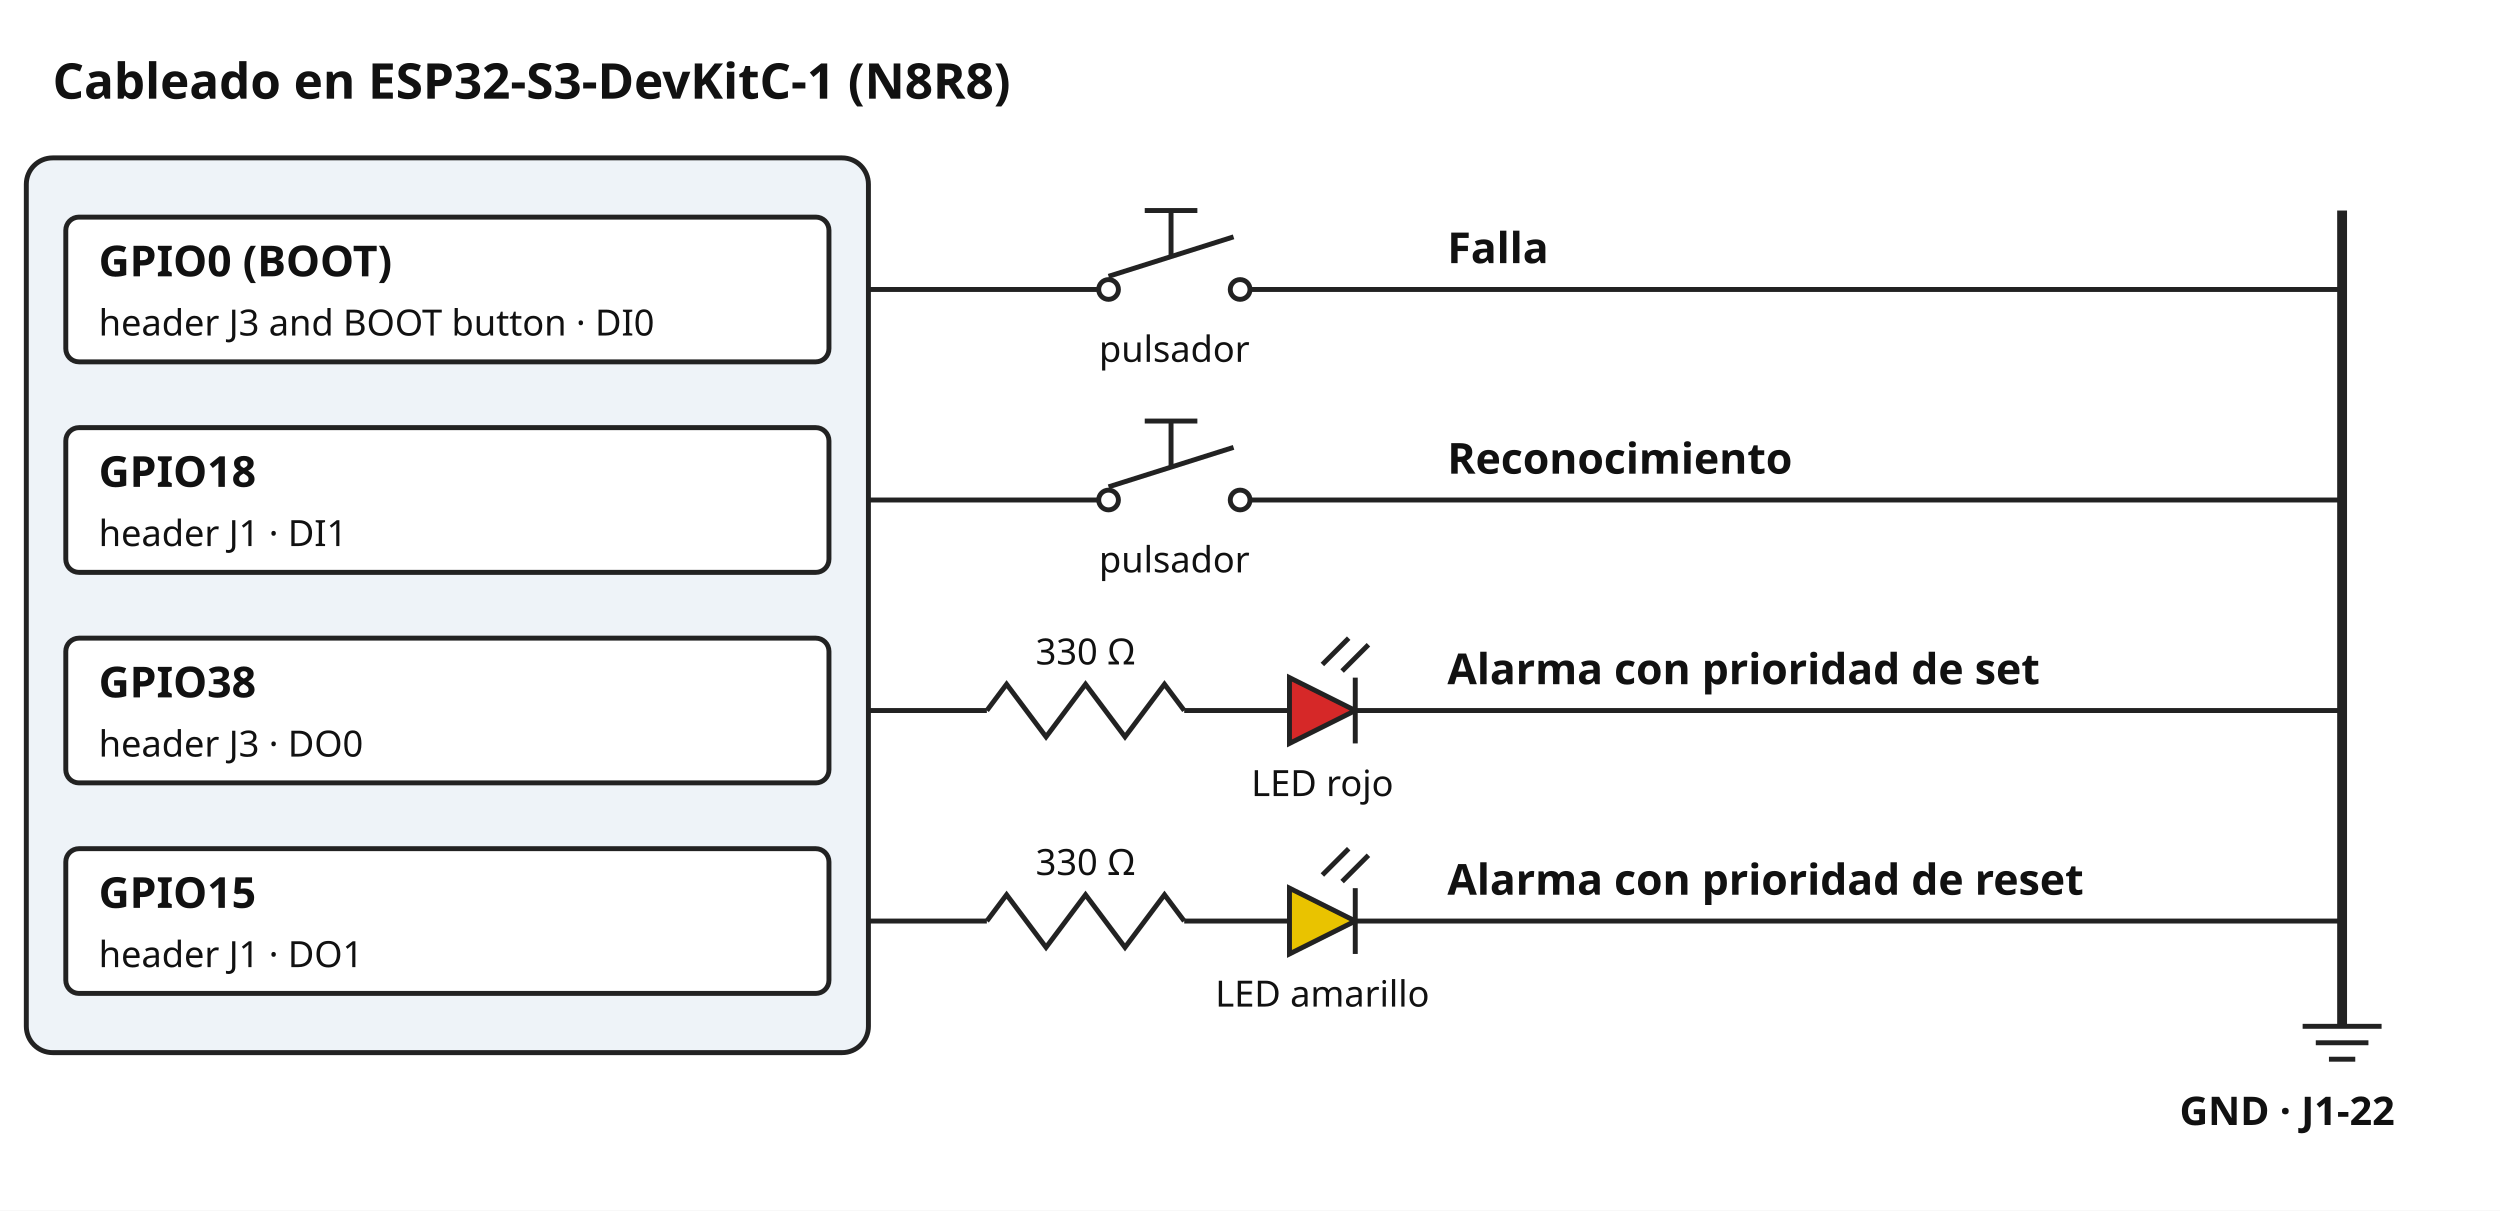
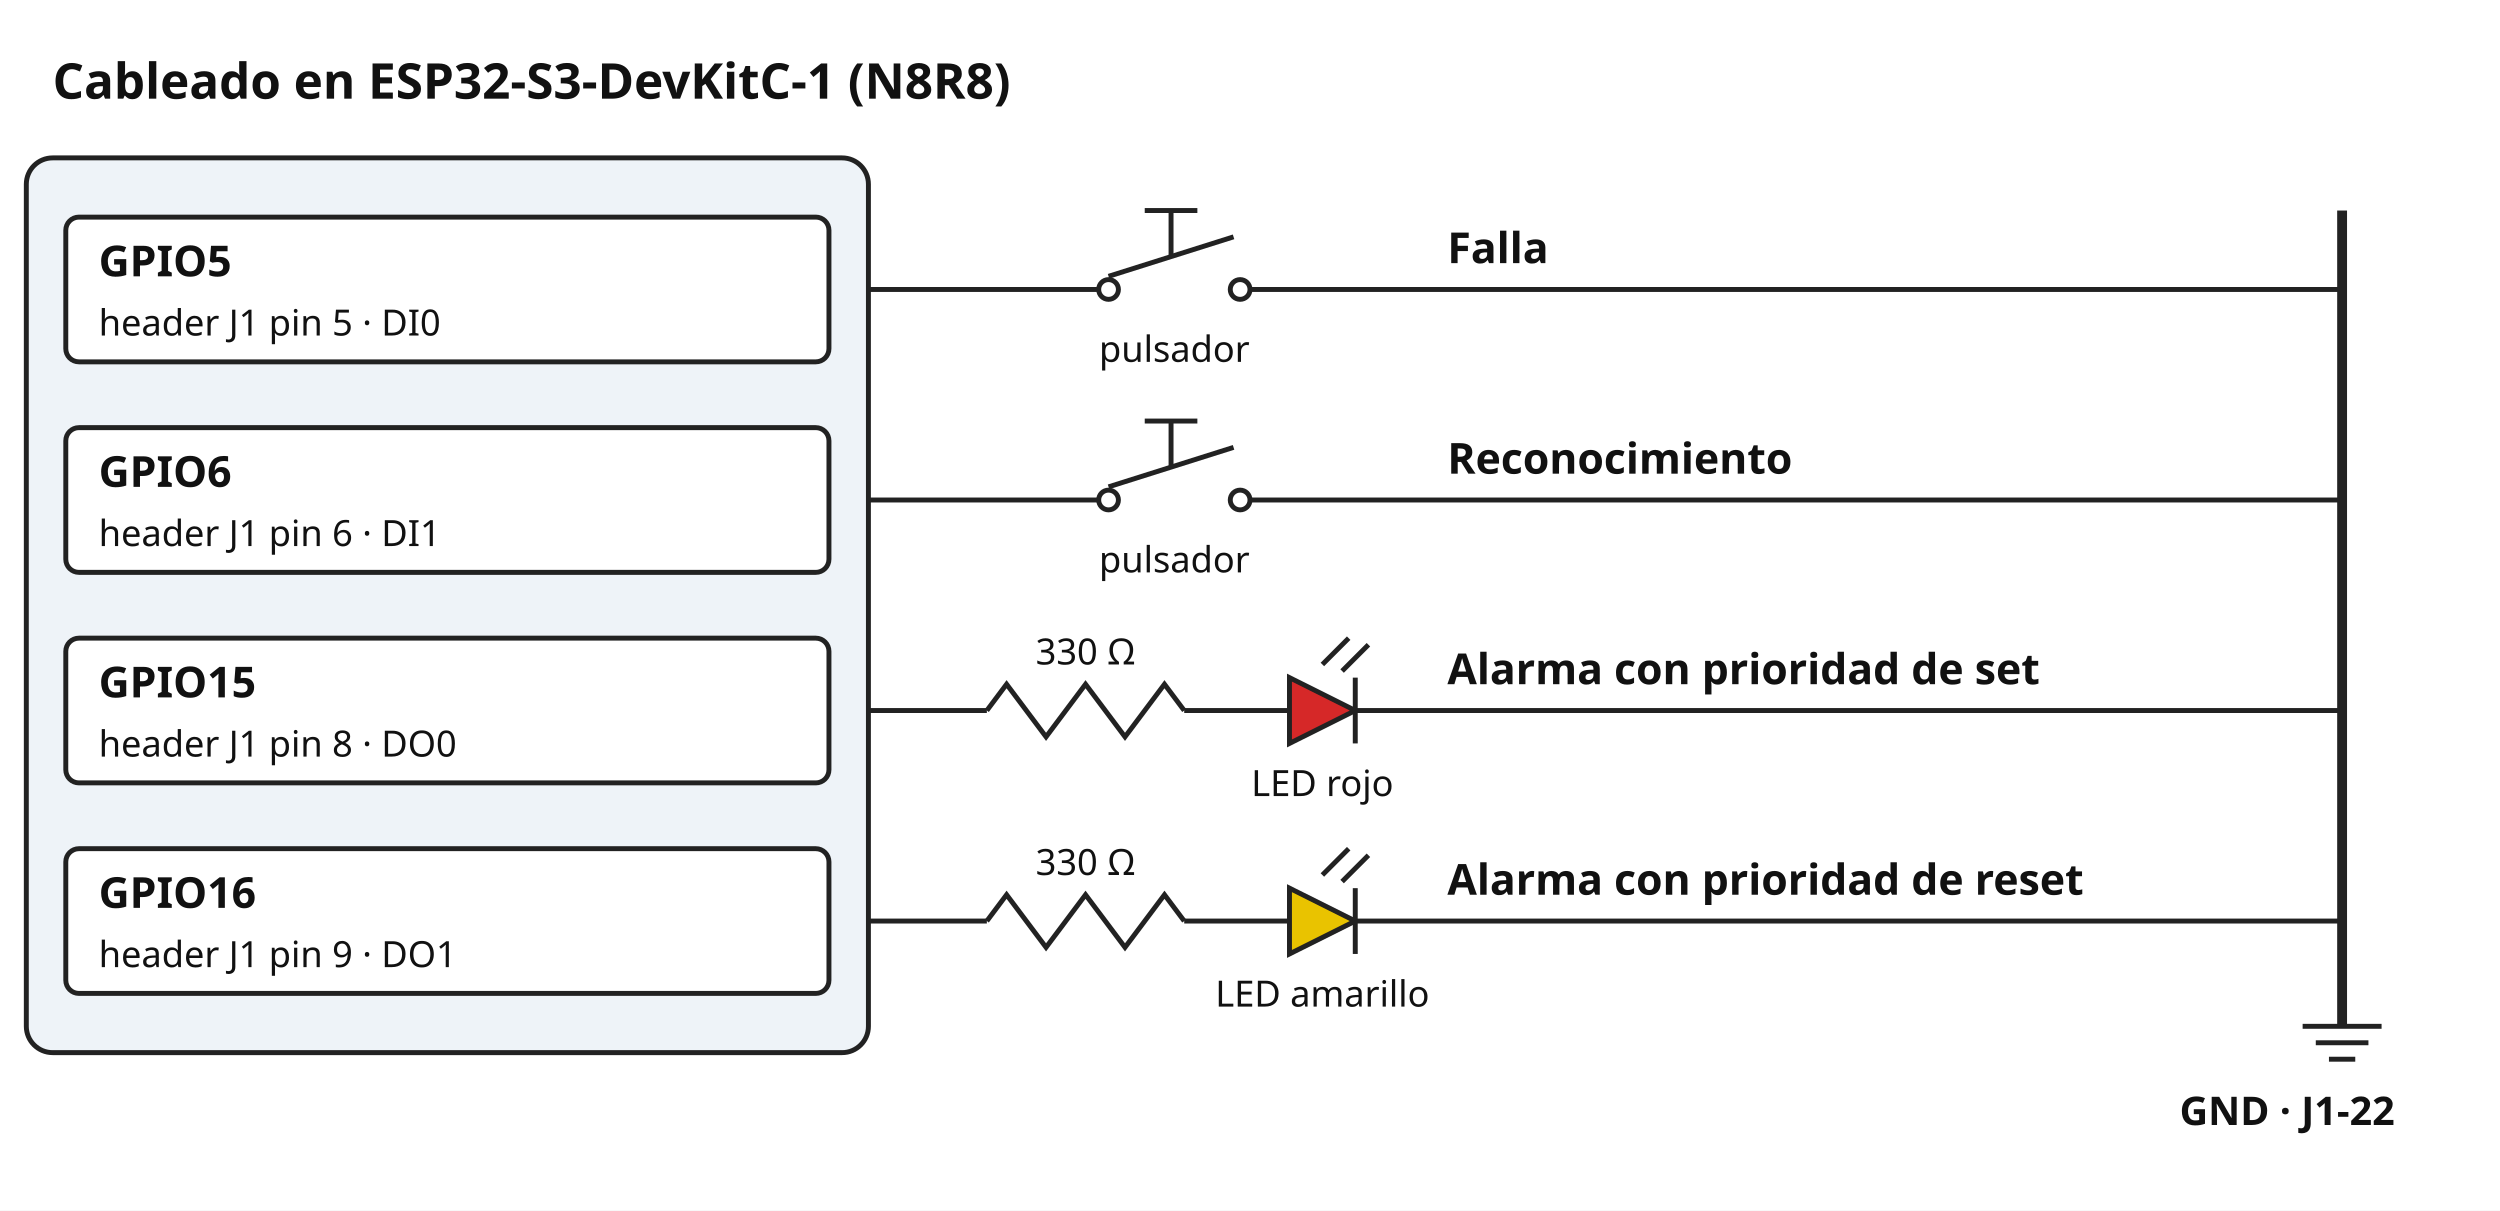
<svg xmlns="http://www.w3.org/2000/svg" viewBox="0 0 760 368" width="760" height="368" role="img" aria-labelledby="wiring-esp32-s3-devkitc-title wiring-esp32-s3-devkitc-desc" font-family="sans-serif" fill="#111111" stroke="#222222" stroke-width="1.5">
  <rect width="760" height="368" fill="#ffffff" stroke="none" />
  <text stroke="none" x="16" y="30" font-size="15" font-weight="bold">Cableado en ESP32-S3-DevKitC-1 (N8R8)</text>
  <rect x="8" y="48" width="256" height="272" rx="8" fill="#eef3f8" />
  <rect x="20" y="66" width="232" height="44" rx="4" fill="#ffffff" />
-   <text stroke="none" x="30" y="84" font-size="13" font-weight="bold">GPIO0 (BOOT)</text>
-   <text stroke="none" x="30" y="102" font-size="11">header J3 and BOOT button · DI0</text>
+   <text stroke="none" x="30" y="84" font-size="13" font-weight="bold">GPIO5</text>
+   <text stroke="none" x="30" y="102" font-size="11">header J1 pin 5 · DI0</text>
  <text stroke="none" x="440" y="80" font-size="13" font-weight="bold">Falla</text>
  <polyline points="264,88 334,88" fill="none" />
  <circle cx="337" cy="88" r="3" fill="#ffffff" />
  <circle cx="377" cy="88" r="3" fill="#ffffff" />
  <polyline points="337,84 375,72" fill="none" />
  <polyline points="356,78 356,64" fill="none" />
  <polyline points="348,64 364,64" fill="none" />
  <text stroke="none" x="357" y="110" text-anchor="middle" font-size="11">pulsador</text>
  <polyline points="380,88 712,88" fill="none" />
  <rect x="20" y="130" width="232" height="44" rx="4" fill="#ffffff" />
-   <text stroke="none" x="30" y="148" font-size="13" font-weight="bold">GPIO18</text>
-   <text stroke="none" x="30" y="166" font-size="11">header J1 · DI1</text>
+   <text stroke="none" x="30" y="148" font-size="13" font-weight="bold">GPIO6</text>
+   <text stroke="none" x="30" y="166" font-size="11">header J1 pin 6 · DI1</text>
  <text stroke="none" x="440" y="144" font-size="13" font-weight="bold">Reconocimiento</text>
  <polyline points="264,152 334,152" fill="none" />
  <circle cx="337" cy="152" r="3" fill="#ffffff" />
  <circle cx="377" cy="152" r="3" fill="#ffffff" />
  <polyline points="337,148 375,136" fill="none" />
  <polyline points="356,142 356,128" fill="none" />
  <polyline points="348,128 364,128" fill="none" />
  <text stroke="none" x="357" y="174" text-anchor="middle" font-size="11">pulsador</text>
  <polyline points="380,152 712,152" fill="none" />
  <rect x="20" y="194" width="232" height="44" rx="4" fill="#ffffff" />
-   <text stroke="none" x="30" y="212" font-size="13" font-weight="bold">GPIO38</text>
-   <text stroke="none" x="30" y="230" font-size="11">header J3 · DO0</text>
+   <text stroke="none" x="30" y="212" font-size="13" font-weight="bold">GPIO15</text>
+   <text stroke="none" x="30" y="230" font-size="11">header J1 pin 8 · DO0</text>
  <text stroke="none" x="440" y="208" font-size="13" font-weight="bold">Alarma con prioridad de set</text>
  <polyline points="264,216 300,216" fill="none" />
  <polyline points="300,216 306,208 318,224 330,208 342,224 354,208 360,216" fill="none" />
  <text stroke="none" x="330" y="202" text-anchor="middle" font-size="11">330 Ω</text>
  <polyline points="360,216 392,216" fill="none" />
  <polygon points="392,206 392,226 412,216" fill="#d62828" />
  <polyline points="412,206 412,226" fill="none" />
  <polyline points="402,202 410,194" fill="none" />
  <polyline points="408,204 416,196" fill="none" />
  <text stroke="none" x="402" y="242" text-anchor="middle" font-size="11">LED rojo</text>
  <polyline points="412,216 712,216" fill="none" />
  <rect x="20" y="258" width="232" height="44" rx="4" fill="#ffffff" />
-   <text stroke="none" x="30" y="276" font-size="13" font-weight="bold">GPIO15</text>
-   <text stroke="none" x="30" y="294" font-size="11">header J1 · DO1</text>
+   <text stroke="none" x="30" y="276" font-size="13" font-weight="bold">GPIO16</text>
+   <text stroke="none" x="30" y="294" font-size="11">header J1 pin 9 · DO1</text>
  <text stroke="none" x="440" y="272" font-size="13" font-weight="bold">Alarma con prioridad de reset</text>
  <polyline points="264,280 300,280" fill="none" />
  <polyline points="300,280 306,272 318,288 330,272 342,288 354,272 360,280" fill="none" />
  <text stroke="none" x="330" y="266" text-anchor="middle" font-size="11">330 Ω</text>
  <polyline points="360,280 392,280" fill="none" />
  <polygon points="392,270 392,290 412,280" fill="#e9c300" />
  <polyline points="412,270 412,290" fill="none" />
  <polyline points="402,266 410,258" fill="none" />
  <polyline points="408,268 416,260" fill="none" />
  <text stroke="none" x="402" y="306" text-anchor="middle" font-size="11">LED amarillo</text>
  <polyline points="412,280 712,280" fill="none" />
  <polyline points="712,64 712,312" fill="none" stroke-width="3" />
  <polyline points="700,312 724,312" fill="none" />
  <polyline points="704,317 720,317" fill="none" />
  <polyline points="708,322 716,322" fill="none" />
  <text stroke="none" x="728" y="342" text-anchor="end" font-size="12" font-weight="bold">GND · J1-22</text>
</svg>
